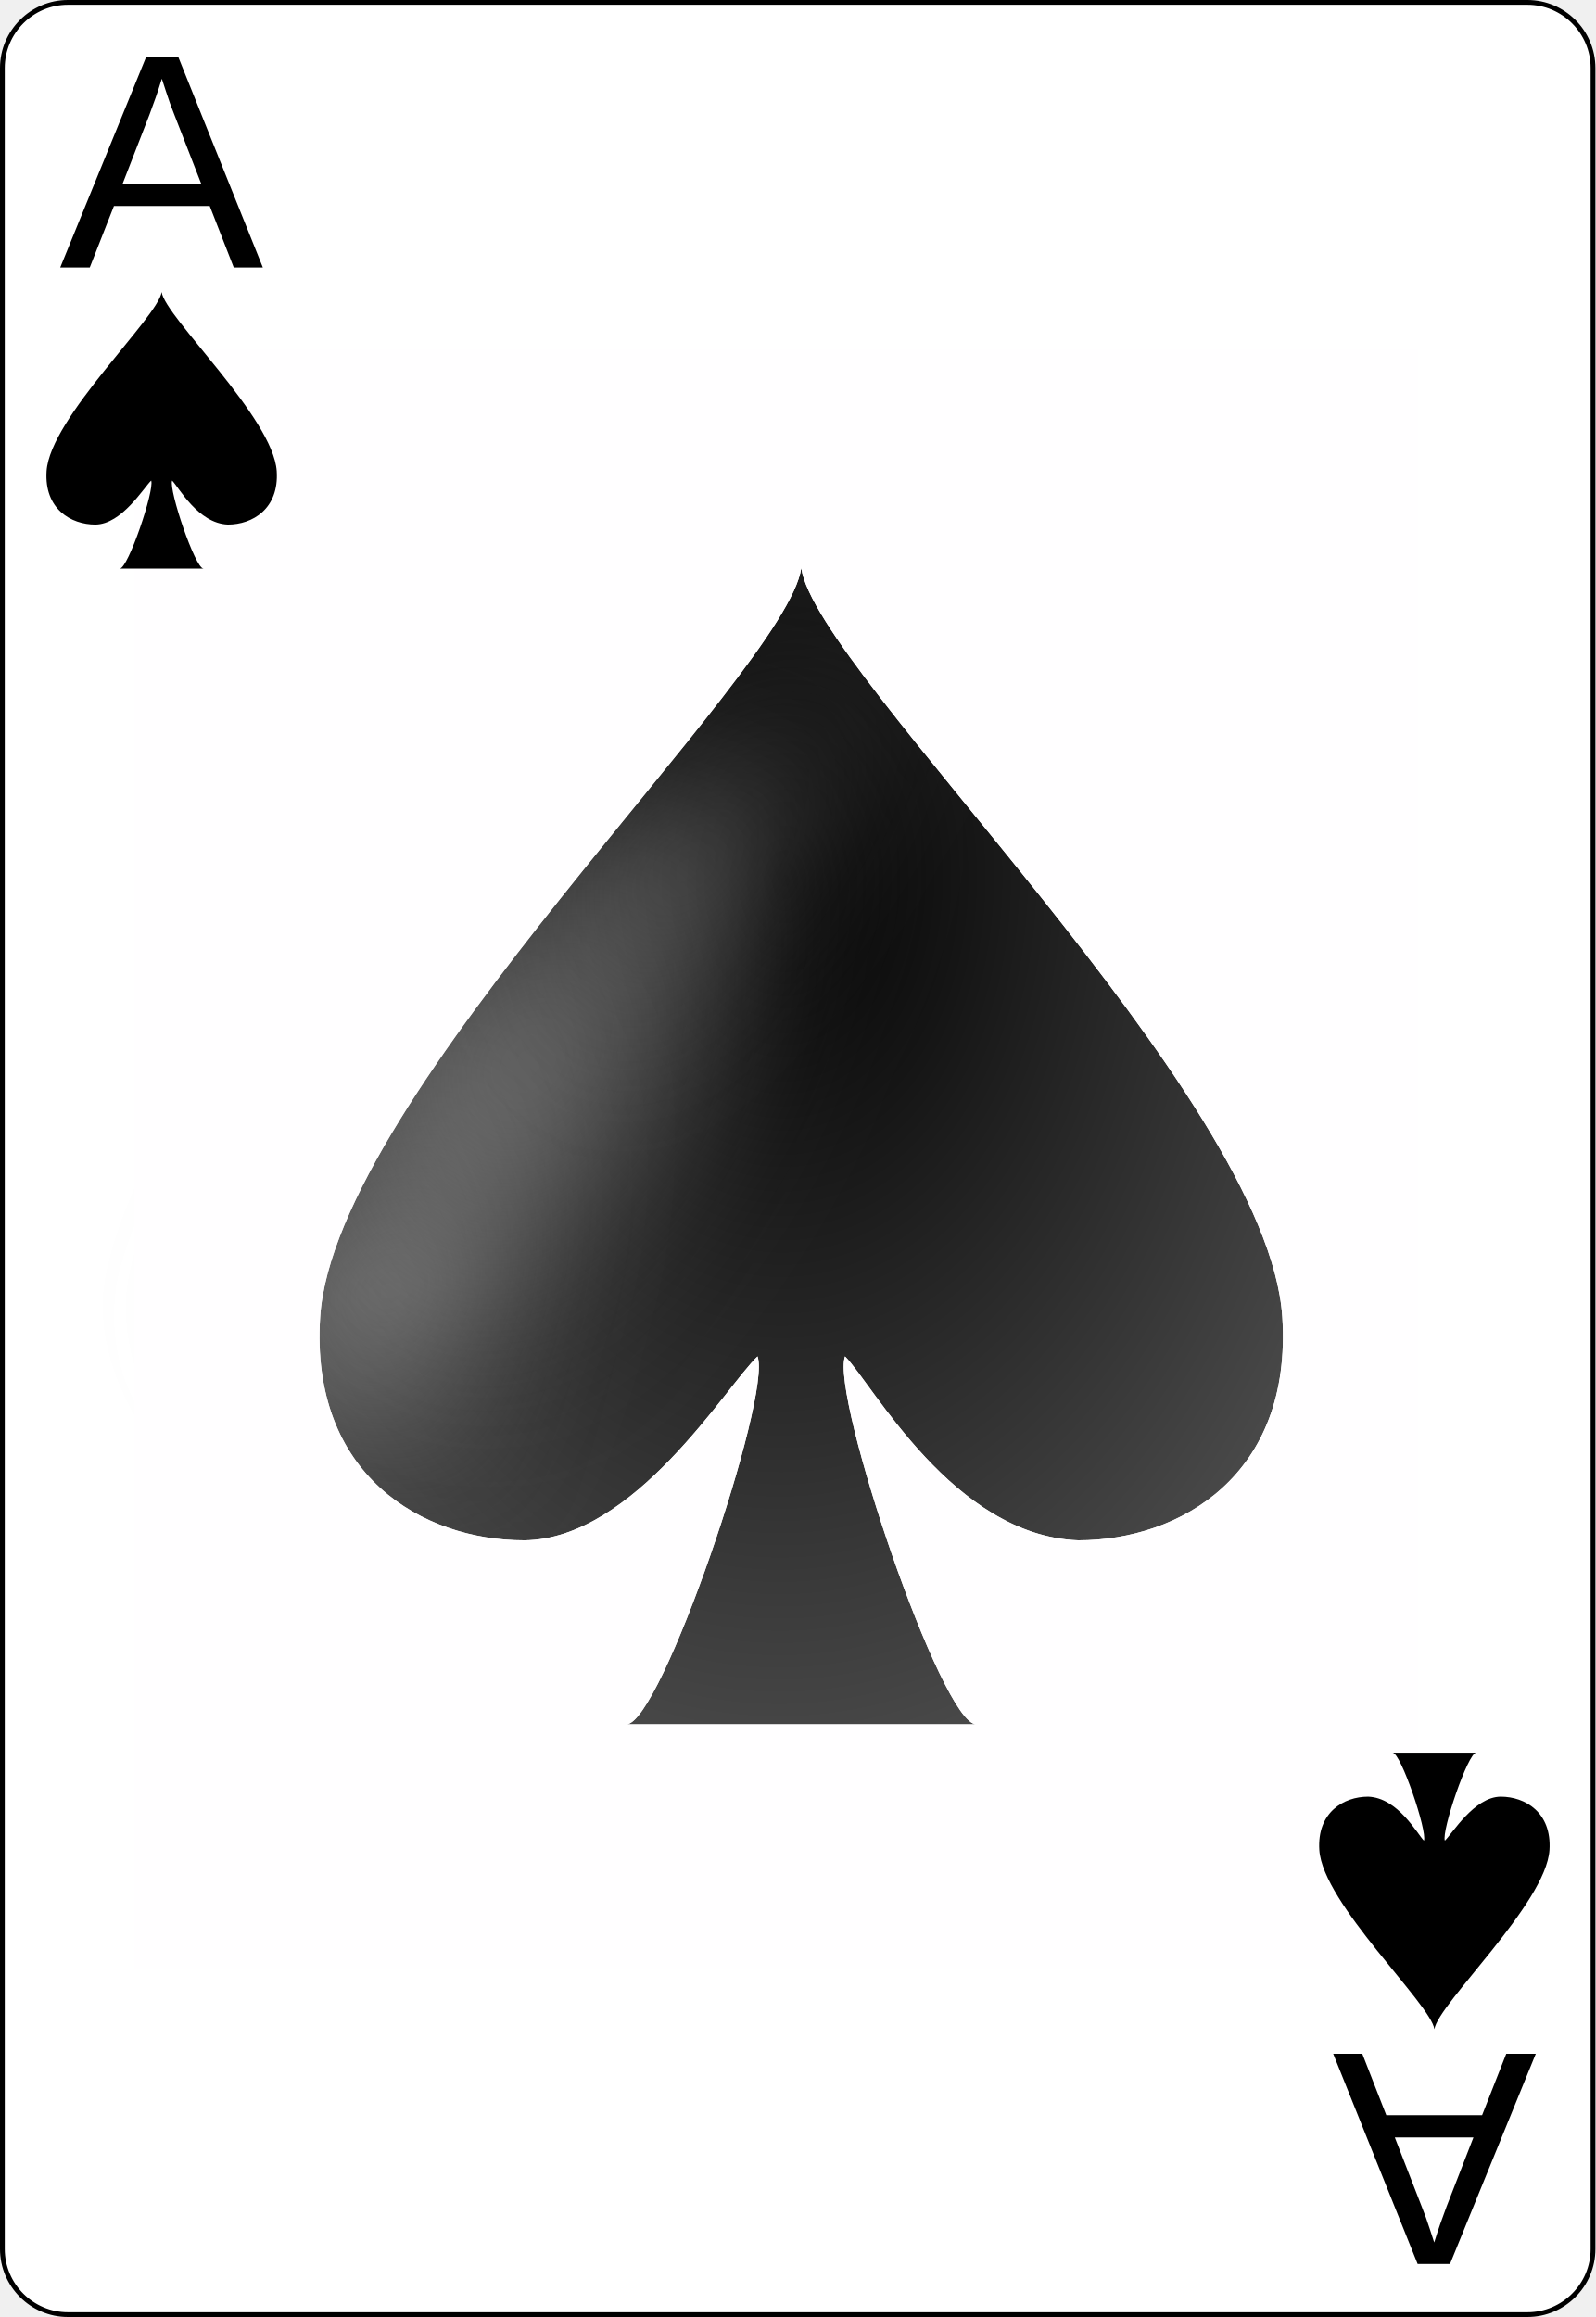
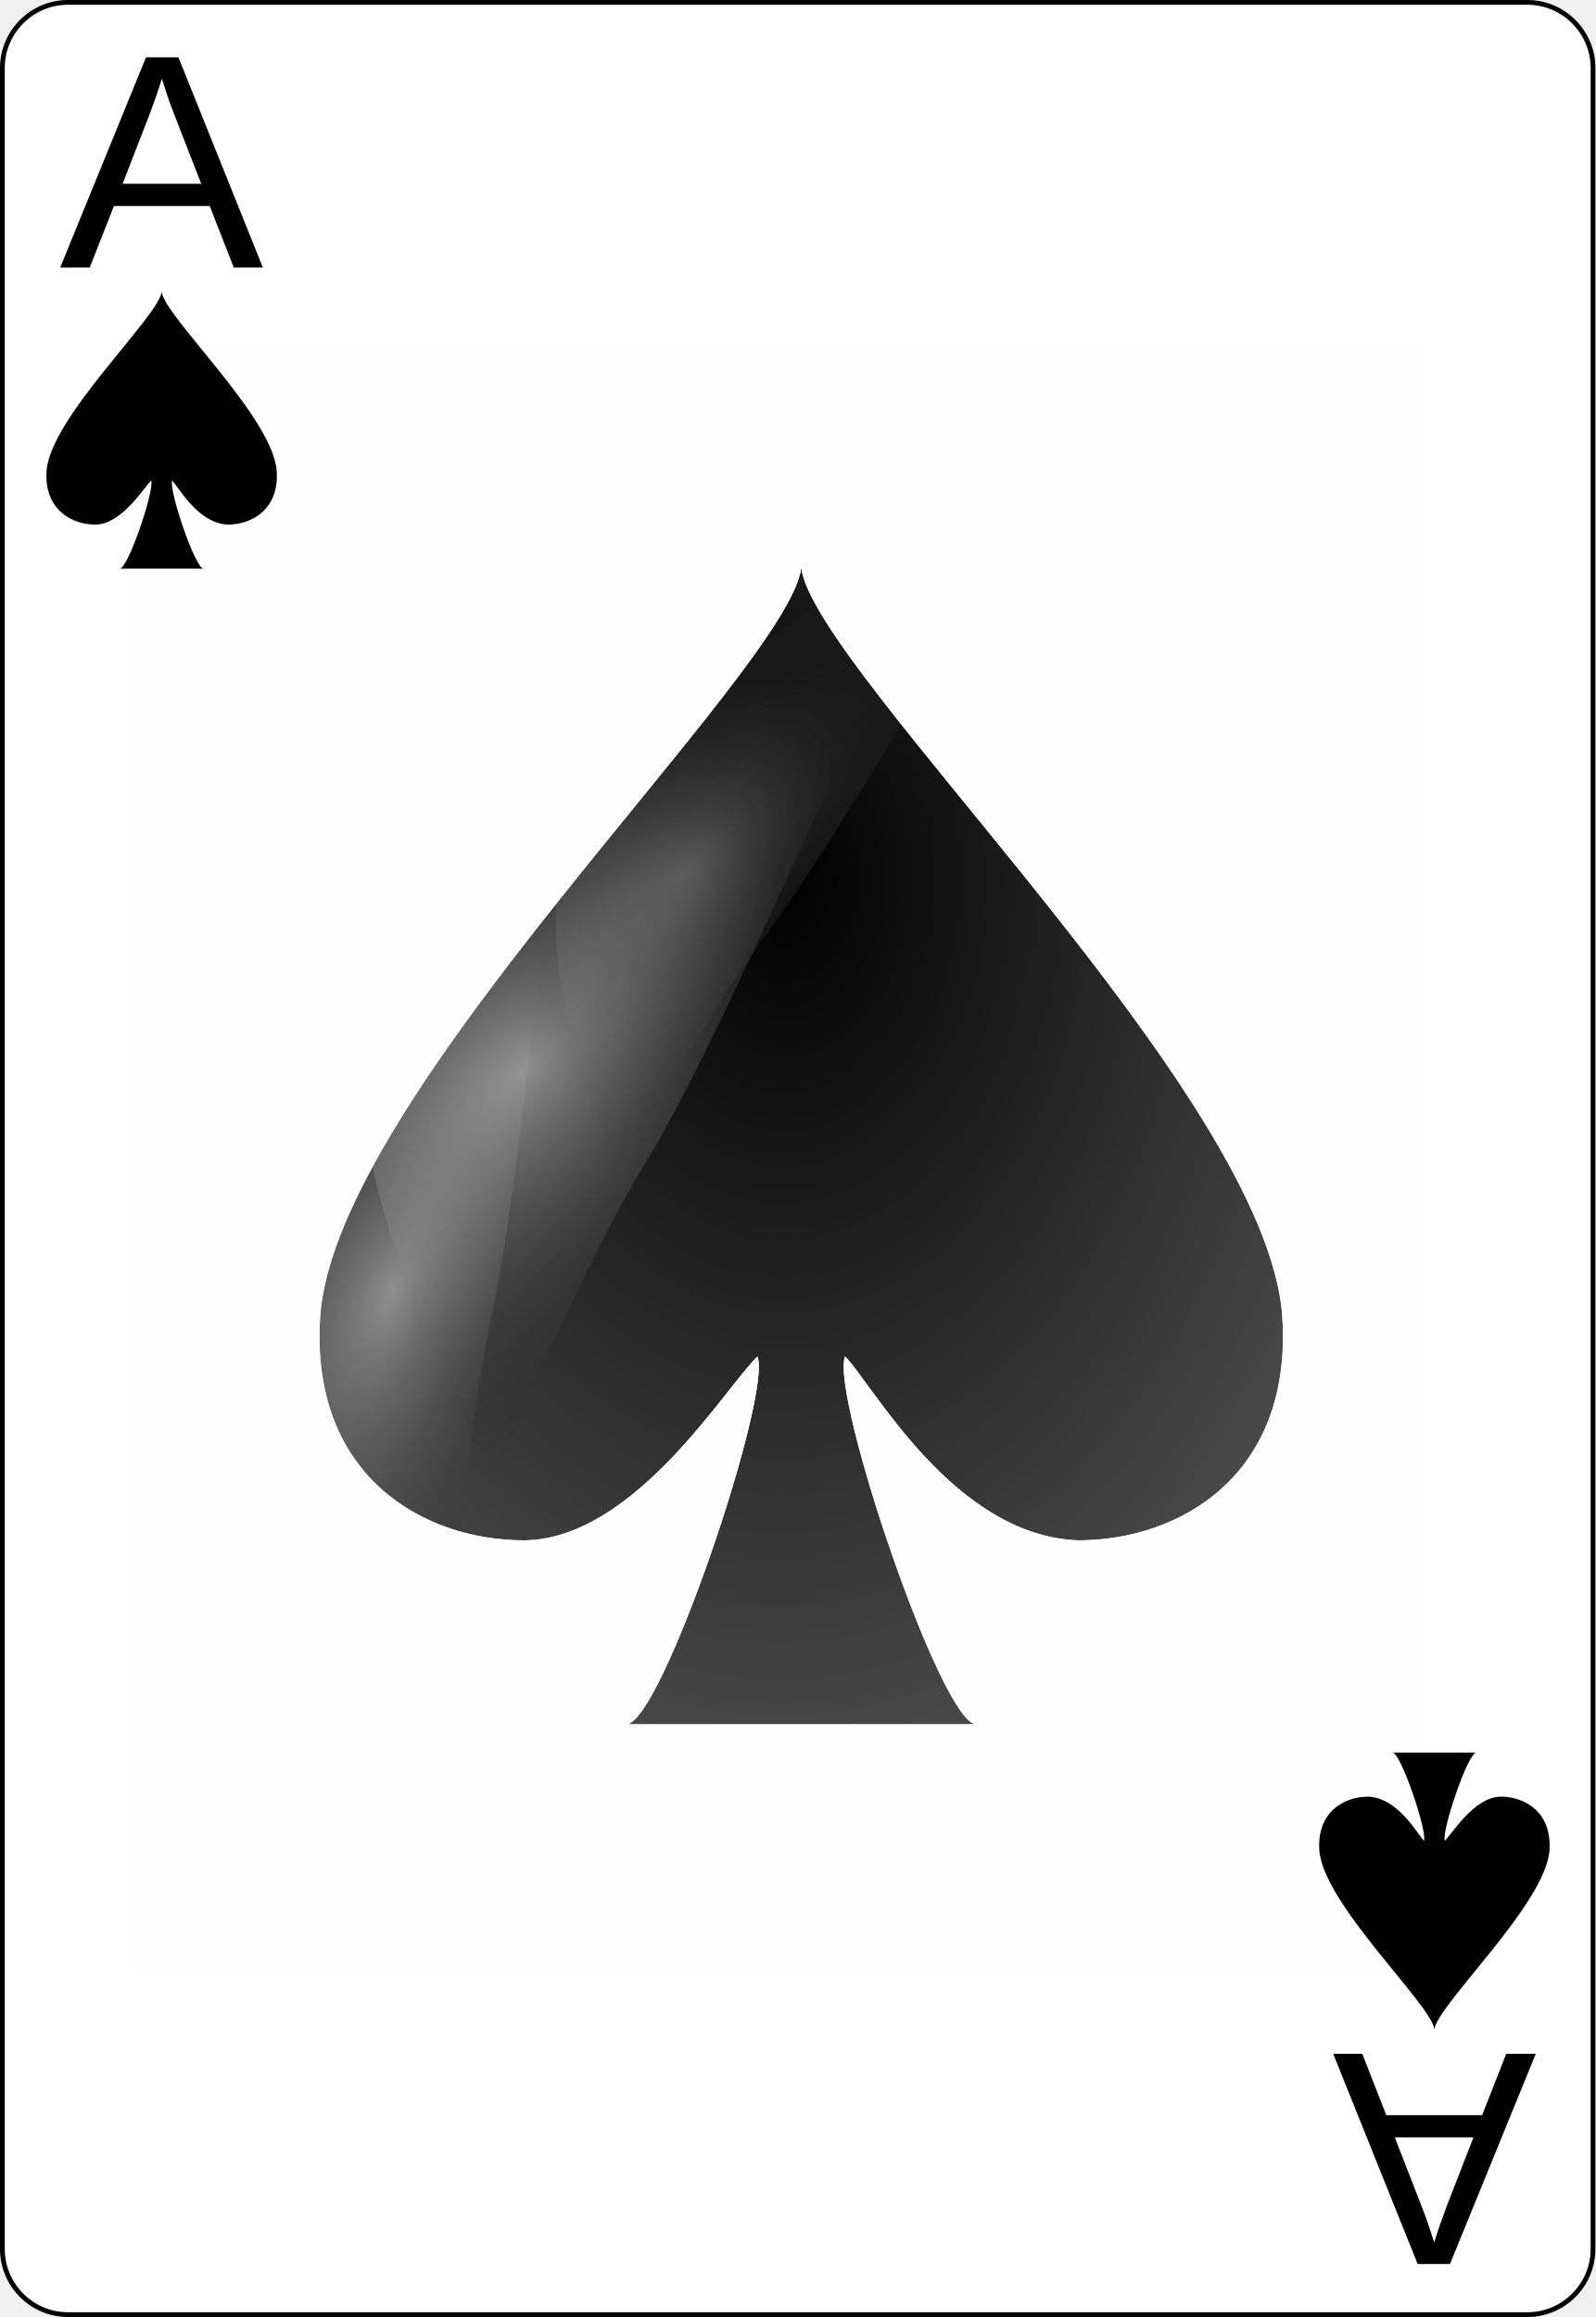
- <svg xmlns="http://www.w3.org/2000/svg" xmlns:xlink="http://www.w3.org/1999/xlink" width="167.087pt" height="242.667pt" viewBox="0 0 167.087 242.667" xml:space="preserve" id="svg2" version="1.1">
-   <defs id="defs41">
-     <radialGradient xlink:href="#linearGradient3773" id="radialGradient3781" cx="-0.158" cy="-8.835" fx="-0.158" fy="-8.835" r="8" gradientTransform="matrix(-1.584269,-0.02349808,0.03071979,-2.477574,-0.2485638,-26.71351)" gradientUnits="userSpaceOnUse" />
-     <linearGradient id="linearGradient3773">
-       <stop style="stop-color:#000000;stop-opacity:1;" offset="0" id="stop3775" />
-       <stop style="stop-color:#000000;stop-opacity:0.649;" offset="1" id="stop3777" />
+ <svg xmlns="http://www.w3.org/2000/svg" xmlns:xlink="http://www.w3.org/1999/xlink" xml:space="preserve" width="222.783" height="323.556" viewBox="0 0 167.087 242.667">
+   <defs>
+     <radialGradient xlink:href="#a" id="e" cx="-.158" cy="-8.835" r="8" fx="-.158" fy="-8.835" gradientTransform="matrix(-1.58427 -.0235 .03072 -2.47757 -.249 -26.714)" gradientUnits="userSpaceOnUse" />
+     <radialGradient xlink:href="#a" id="f" cx="-.158" cy="-8.835" r="8" fx="-.158" fy="-8.835" gradientTransform="matrix(-1.58427 -.0235 .03072 -2.47757 -.249 -26.714)" gradientUnits="userSpaceOnUse" />
+     <radialGradient xlink:href="#b" id="g" cx="168.025" cy="509.476" r="81.903" fx="168.025" fy="509.476" gradientTransform="matrix(1.25656 -.7774 .33664 .53613 -221.202 359.243)" gradientUnits="userSpaceOnUse" />
+     <radialGradient xlink:href="#c" id="h" cx="168.025" cy="509.476" r="81.903" fx="168.025" fy="509.476" gradientTransform="matrix(1.25656 -.7774 .33664 .53613 -221.202 359.243)" gradientUnits="userSpaceOnUse" />
+     <radialGradient xlink:href="#d" id="i" cx="168.025" cy="509.476" r="81.903" fx="168.025" fy="509.476" gradientTransform="matrix(1.25656 -.7774 .33664 .53613 -221.202 359.243)" gradientUnits="userSpaceOnUse" />
+     <linearGradient id="a">
+       <stop offset="0" style="stop-color:#000;stop-opacity:1" />
+       <stop offset="1" style="stop-color:#000;stop-opacity:.649" />
    </linearGradient>
-     <radialGradient r="8" fy="-8.835" fx="-0.158" cy="-8.835" cx="-0.158" gradientTransform="matrix(-1.584269,-0.02349808,0.03071979,-2.477574,-0.2485638,-26.71351)" gradientUnits="userSpaceOnUse" id="radialGradient3990" xlink:href="#linearGradient3773" />
-     <linearGradient id="linearGradient3051">
-       <stop style="stop-color:#000000;stop-opacity:1;" offset="0" id="stop3053" />
-       <stop style="stop-color:#000000;stop-opacity:0.649;" offset="1" id="stop3055" />
+     <linearGradient id="b">
+       <stop offset="0" style="stop-color:#fff;stop-opacity:.435" />
+       <stop offset="1" style="stop-color:#000;stop-opacity:0" />
    </linearGradient>
-     <radialGradient xlink:href="#linearGradient3784-4" id="radialGradient3161" gradientUnits="userSpaceOnUse" gradientTransform="matrix(1.25656,-0.7774064,0.3366382,0.5361257,-221.2021,359.2426)" cx="168.025" cy="509.476" fx="168.025" fy="509.476" r="81.903" />
-     <linearGradient id="linearGradient3784-4">
-       <stop style="stop-color:#ffffff;stop-opacity:0.435;" offset="0" id="stop3786-8" />
-       <stop style="stop-color:#000000;stop-opacity:0;" offset="1" id="stop3788-6" />
+     <linearGradient id="c">
+       <stop offset="0" style="stop-color:#fff;stop-opacity:.489" />
+       <stop offset="1" style="stop-color:#000;stop-opacity:0" />
    </linearGradient>
-     <filter color-interpolation-filters="sRGB" id="filter3803" x="-0.331" width="1.661" y="-0.164" height="1.329">
-       <feGaussianBlur stdDeviation="14.131" id="feGaussianBlur3805" />
-     </filter>
-     <radialGradient xlink:href="#linearGradient3784-4-5" id="radialGradient3163" gradientUnits="userSpaceOnUse" gradientTransform="matrix(1.25656,-0.7774064,0.3366382,0.5361257,-221.2021,359.2426)" cx="168.025" cy="509.476" fx="168.025" fy="509.476" r="81.903" />
-     <linearGradient id="linearGradient3784-4-5">
-       <stop style="stop-color:#ffffff;stop-opacity:0.489;" offset="0" id="stop3786-8-0" />
-       <stop style="stop-color:#000000;stop-opacity:0;" offset="1" id="stop3788-6-3" />
+     <linearGradient id="d">
+       <stop offset="0" style="stop-color:#fff;stop-opacity:.237" />
+       <stop offset="1" style="stop-color:#000;stop-opacity:0" />
    </linearGradient>
-     <filter color-interpolation-filters="sRGB" id="filter3803-1" x="-0.331" width="1.661" y="-0.164" height="1.329">
-       <feGaussianBlur stdDeviation="14.131" id="feGaussianBlur3805-8" />
-     </filter>
-     <radialGradient xlink:href="#linearGradient3784-4-1" id="radialGradient3165" gradientUnits="userSpaceOnUse" gradientTransform="matrix(1.25656,-0.7774064,0.3366382,0.5361257,-221.2021,359.2426)" cx="168.025" cy="509.476" fx="168.025" fy="509.476" r="81.903" />
-     <linearGradient id="linearGradient3784-4-1">
-       <stop style="stop-color:#ffffff;stop-opacity:0.237;" offset="0" id="stop3786-8-03" />
-       <stop style="stop-color:#000000;stop-opacity:0;" offset="1" id="stop3788-6-6" />
-     </linearGradient>
-     <filter color-interpolation-filters="sRGB" id="filter3803-73" x="-0.331" width="1.661" y="-0.164" height="1.329">
-       <feGaussianBlur stdDeviation="14.131" id="feGaussianBlur3805-2" />
-     </filter>
  </defs>
-   <g id="Layer_x0020_1" style="fill-rule:nonzero;clip-rule:nonzero;stroke:#000000;stroke-miterlimit:4;">
-     <path style="fill:#FFFFFF;stroke-width:0.5;" d="M166.837,235.548c0,3.777-3.087,6.869-6.871,6.869H7.111c-3.775,0-6.861-3.092-6.861-6.869V7.12C0.25,3.343,3.336,0.25,7.111,0.25h152.855    c3.784,0,6.871,3.093,6.871,6.87v228.428z" id="path5" />
-     <g style="stroke:none;" id="g7">
-       <g id="g9">
- 				
- 			</g>
-     </g>
-     <g id="g15">
- 			
- 		</g>
-     <g id="g19">
- 			
- 		</g>
-     <g style="stroke:none;" id="g23">
-       <g id="g25">
- 				
- 			</g>
-     </g>
-     <g style="stroke:none;" id="g31">
-       <g id="g33">
- 				
- 			</g>
-     </g>
+   <g style="fill-rule:nonzero;clip-rule:nonzero;stroke:#000;stroke-miterlimit:4">
+     <path d="M166.837 235.548c0 3.777-3.087 6.869-6.871 6.869H7.11c-3.775 0-6.861-3.092-6.861-6.87V7.12C.25 3.343 3.336.25 7.11.25h152.856c3.784 0 6.87 3.093 6.87 6.87v228.428z" style="fill:#fff;stroke-width:.5" />
  </g>
-   <text xml:space="preserve" style="font-size:32px;font-style:normal;font-weight:normal;line-height:125%;letter-spacing:0px;word-spacing:0px;fill:#000000;fill-opacity:1;stroke:none;font-family:Bitstream Vera Sans" x="6.246" y="28.013" id="text3788">
-     <tspan id="tspan3790" x="6.246" y="28.013" style="font-style:normal;font-variant:normal;font-weight:normal;font-stretch:normal;font-family:Arial;-inkscape-font-specification:Arial">A</tspan>
+   <text xml:space="preserve" x="6.246" y="28.013" style="font-size:32px;font-style:normal;font-weight:400;line-height:125%;letter-spacing:0;word-spacing:0;fill:#000;fill-opacity:1;stroke:none;font-family:Bitstream Vera Sans">
+     <tspan x="6.246" y="28.013" style="font-style:normal;font-variant:normal;font-weight:400;font-stretch:normal;font-family:Arial;-inkscape-font-specification:Arial">A</tspan>
  </text>
-   <text xml:space="preserve" style="font-size:32px;font-style:normal;font-weight:normal;line-height:125%;letter-spacing:0px;word-spacing:0px;fill:#000000;fill-opacity:1;stroke:none;font-family:Bitstream Vera Sans" x="-160.908" y="-215.097" id="text3788-2" transform="scale(-1,-1)">
-     <tspan id="tspan3790-3" x="-160.908" y="-215.097" style="font-style:normal;font-variant:normal;font-weight:normal;font-stretch:normal;font-family:Arial;-inkscape-font-specification:Arial">A</tspan>
+   <text xml:space="preserve" x="-160.908" y="-215.097" style="font-size:32px;font-style:normal;font-weight:400;line-height:125%;letter-spacing:0;word-spacing:0;fill:#000;fill-opacity:1;stroke:none;font-family:Bitstream Vera Sans" transform="scale(-1)">
+     <tspan x="-160.908" y="-215.097" style="font-style:normal;font-variant:normal;font-weight:400;font-stretch:normal;font-family:Arial;-inkscape-font-specification:Arial">A</tspan>
  </text>
-   <g transform="matrix(0.1986111,0,0,0.1986111,10.08352,15.42894)" id="g3886">
-     <g style="fill:url(#radialGradient3781);fill-opacity:1" id="layer1-7-1" transform="matrix(31.75408,0,0,29.03312,371.7377,526.7095)">
-       <path style="fill:url(#radialGradient3990);fill-opacity:1" d="M 7.989,3.103 C 7.747,-0.954 0.242,-8.59 0,-10.5 c -0.242,1.909 -7.747,9.545 -7.989,13.603 -0.169,2.868 1.695,4.057 3.39,4.057 1.835,-0.022 3.351,-2.801 3.873,-3.341 0.242,0.716 -1.603,6.682 -2.179,6.682 l 5.811,0 C 2.33,10.501 0.485,4.535 0.727,3.819 1.184,4.315 2.524,7.077 4.601,7.16 6.295,7.159 8.158,5.971 7.989,3.103 z" id="sl-5" />
-     </g>
-     <path transform="matrix(1.642458,-1.082367,1.344778,1.579553,-783.5045,-14.75167)" id="path3762-6" d="m 122.357,574.383 c 0,0 -13.123,-65.067 17.801,-92.974 34.761,-31.369 150.111,-71.195 150.111,-71.195 0,0 -81.652,84.604 -110.111,108.338 -27.21,22.692 -57.801,55.831 -57.801,55.831 z" style="fill:url(#radialGradient3161);fill-opacity:1;stroke:none;filter:url(#filter3803)" />
-     <path transform="matrix(2.489528,-0.1237628,1.128458,2.89224,-742.116,-945.2279)" id="path3762-6-0" d="m 122.357,574.383 c 0,0 -13.123,-65.067 17.801,-92.974 34.761,-31.369 150.111,-71.195 150.111,-71.195 0,0 -81.652,84.604 -110.111,108.338 -27.21,22.692 -57.801,55.831 -57.801,55.831 z" style="fill:url(#radialGradient3163);fill-opacity:1;stroke:none;filter:url(#filter3803-1)" />
-     <path transform="matrix(1.942697,-0.3084098,0.5734017,1.993647,-290.3779,-568.3455)" id="path3762-6-2" d="m 122.357,574.383 c 0,0 -13.123,-65.067 17.801,-92.974 34.761,-31.369 150.111,-71.195 150.111,-71.195 0,0 -81.652,84.604 -110.111,108.338 -27.21,22.692 -57.801,55.831 -57.801,55.831 z" style="fill:url(#radialGradient3165);fill-opacity:1;stroke:none;filter:url(#filter3803-73)" />
-     <path id="rect3865" d="m 19.993,106.65 0,854.281 677.156,0 0,-854.281 -677.156,0 z M 371.743,221.869 c 7.684,55.453 245.972,277.15 253.656,394.937 5.366,83.267 -53.771,117.752 -107.562,117.781 -65.949,-2.415 -108.515,-82.591 -123.031,-97 -7.684,20.788 50.897,194 69.188,194 l -184.5,0 c 18.29,0 76.872,-173.212 69.188,-194 -16.58,15.687 -64.726,96.373 -123,97 -53.823,0 -112.991,-34.514 -107.625,-117.781 7.684,-117.816 246.003,-339.513 253.688,-394.937 z" style="fill:#fffeff;fill-opacity:1;fill-rule:nonzero;stroke:none" />
+   <g style="fill:url(#e);fill-opacity:1" transform="matrix(6.30671 0 0 5.7663 83.915 120.04)">
+     <path d="M7.989 3.103C7.747-.954.242-8.59 0-10.5-.242-8.591-7.747-.955-7.989 3.103c-.169 2.868 1.695 4.057 3.39 4.057 1.835-.022 3.35-2.8 3.873-3.341.242.716-1.603 6.682-2.179 6.682h5.811c-.576 0-2.421-5.966-2.179-6.682.457.496 1.797 3.258 3.874 3.341 1.694-.001 3.557-1.189 3.388-4.057z" style="fill:url(#f);fill-opacity:1" />
  </g>
-   <g transform="matrix(1.508595,0,0,1.379325,16.92904,45.06616)" id="layer1-7">
-     <path id="sl" d="M 7.989,3.103 C 7.747,-0.954 0.242,-8.59 0,-10.5 c -0.242,1.909 -7.747,9.545 -7.989,13.603 -0.169,2.868 1.695,4.057 3.39,4.057 1.835,-0.022 3.351,-2.801 3.873,-3.341 0.242,0.716 -1.603,6.682 -2.179,6.682 l 5.811,0 C 2.33,10.501 0.485,4.535 0.727,3.819 1.184,4.315 2.524,7.077 4.601,7.16 6.295,7.159 8.158,5.971 7.989,3.103 z" style="fill:#000000" />
-   </g>
-   <g transform="matrix(-1.508595,0,0,-1.379325,150.2247,198.0438)" id="layer1-7-8">
-     <path id="sl-0" d="M 7.989,3.103 C 7.747,-0.954 0.242,-8.59 0,-10.5 c -0.242,1.909 -7.747,9.545 -7.989,13.603 -0.169,2.868 1.695,4.057 3.39,4.057 1.835,-0.022 3.351,-2.801 3.873,-3.341 0.242,0.716 -1.603,6.682 -2.179,6.682 l 5.811,0 C 2.33,10.501 0.485,4.535 0.727,3.819 1.184,4.315 2.524,7.077 4.601,7.16 6.295,7.159 8.158,5.971 7.989,3.103 z" style="fill:#000000" />
-   </g>
+   <path d="M122.357 574.383s-13.123-65.067 17.801-92.974c34.761-31.369 150.112-71.195 150.112-71.195s-81.652 84.604-110.112 108.338c-27.21 22.692-57.801 55.83-57.801 55.83z" style="fill:url(#g);fill-opacity:1;stroke:none;filter:url(#filter3803)" transform="matrix(.32621 -.21497 .26709 .31372 -145.53 12.5)" />
+   <path d="M122.357 574.383s-13.123-65.067 17.801-92.974c34.761-31.369 150.112-71.195 150.112-71.195s-81.652 84.604-110.112 108.338c-27.21 22.692-57.801 55.83-57.801 55.83z" style="fill:url(#h);fill-opacity:1;stroke:none;filter:url(#filter3803-1)" transform="matrix(.49445 -.02458 .22412 .57443 -137.309 -172.304)" />
+   <path d="M122.357 574.383s-13.123-65.067 17.801-92.974c34.761-31.369 150.112-71.195 150.112-71.195s-81.652 84.604-110.112 108.338c-27.21 22.692-57.801 55.83-57.801 55.83z" style="fill:url(#i);fill-opacity:1;stroke:none;filter:url(#filter3803-73)" transform="matrix(.38584 -.06125 .11388 .39596 -47.589 -97.45)" />
+   <path d="M19.993 106.65v854.281H697.15v-854.28H19.993zm351.75 115.219c7.685 55.453 245.972 277.15 253.657 394.937 5.366 83.267-53.772 117.753-107.563 117.782-65.95-2.415-108.515-82.591-123.031-97-7.685 20.787 50.897 194 69.187 194h-184.5c18.29 0 76.872-173.213 69.188-194-16.58 15.686-64.726 96.373-123 97-53.823 0-112.992-34.515-107.625-117.782C125.74 498.99 364.059 277.293 371.743 221.87z" style="fill:#fffeff;fill-opacity:1;fill-rule:nonzero;stroke:none" transform="translate(10.084 15.429) scale(.19861)" />
+   <path d="M7.989 3.103C7.747-.954.242-8.59 0-10.5-.242-8.591-7.747-.955-7.989 3.103c-.169 2.868 1.695 4.057 3.39 4.057 1.835-.022 3.35-2.8 3.873-3.341.242.716-1.603 6.682-2.179 6.682h5.811c-.576 0-2.421-5.966-2.179-6.682.457.496 1.797 3.258 3.874 3.341 1.694-.001 3.557-1.189 3.388-4.057z" style="fill:#000" transform="matrix(1.5086 0 0 1.37933 16.929 45.066)" />
+   <path d="M7.989 3.103C7.747-.954.242-8.59 0-10.5-.242-8.591-7.747-.955-7.989 3.103c-.169 2.868 1.695 4.057 3.39 4.057 1.835-.022 3.35-2.8 3.873-3.341.242.716-1.603 6.682-2.179 6.682h5.811c-.576 0-2.421-5.966-2.179-6.682.457.496 1.797 3.258 3.874 3.341 1.694-.001 3.557-1.189 3.388-4.057z" style="fill:#000" transform="matrix(-1.5086 0 0 -1.37933 150.225 198.044)" />
</svg>
